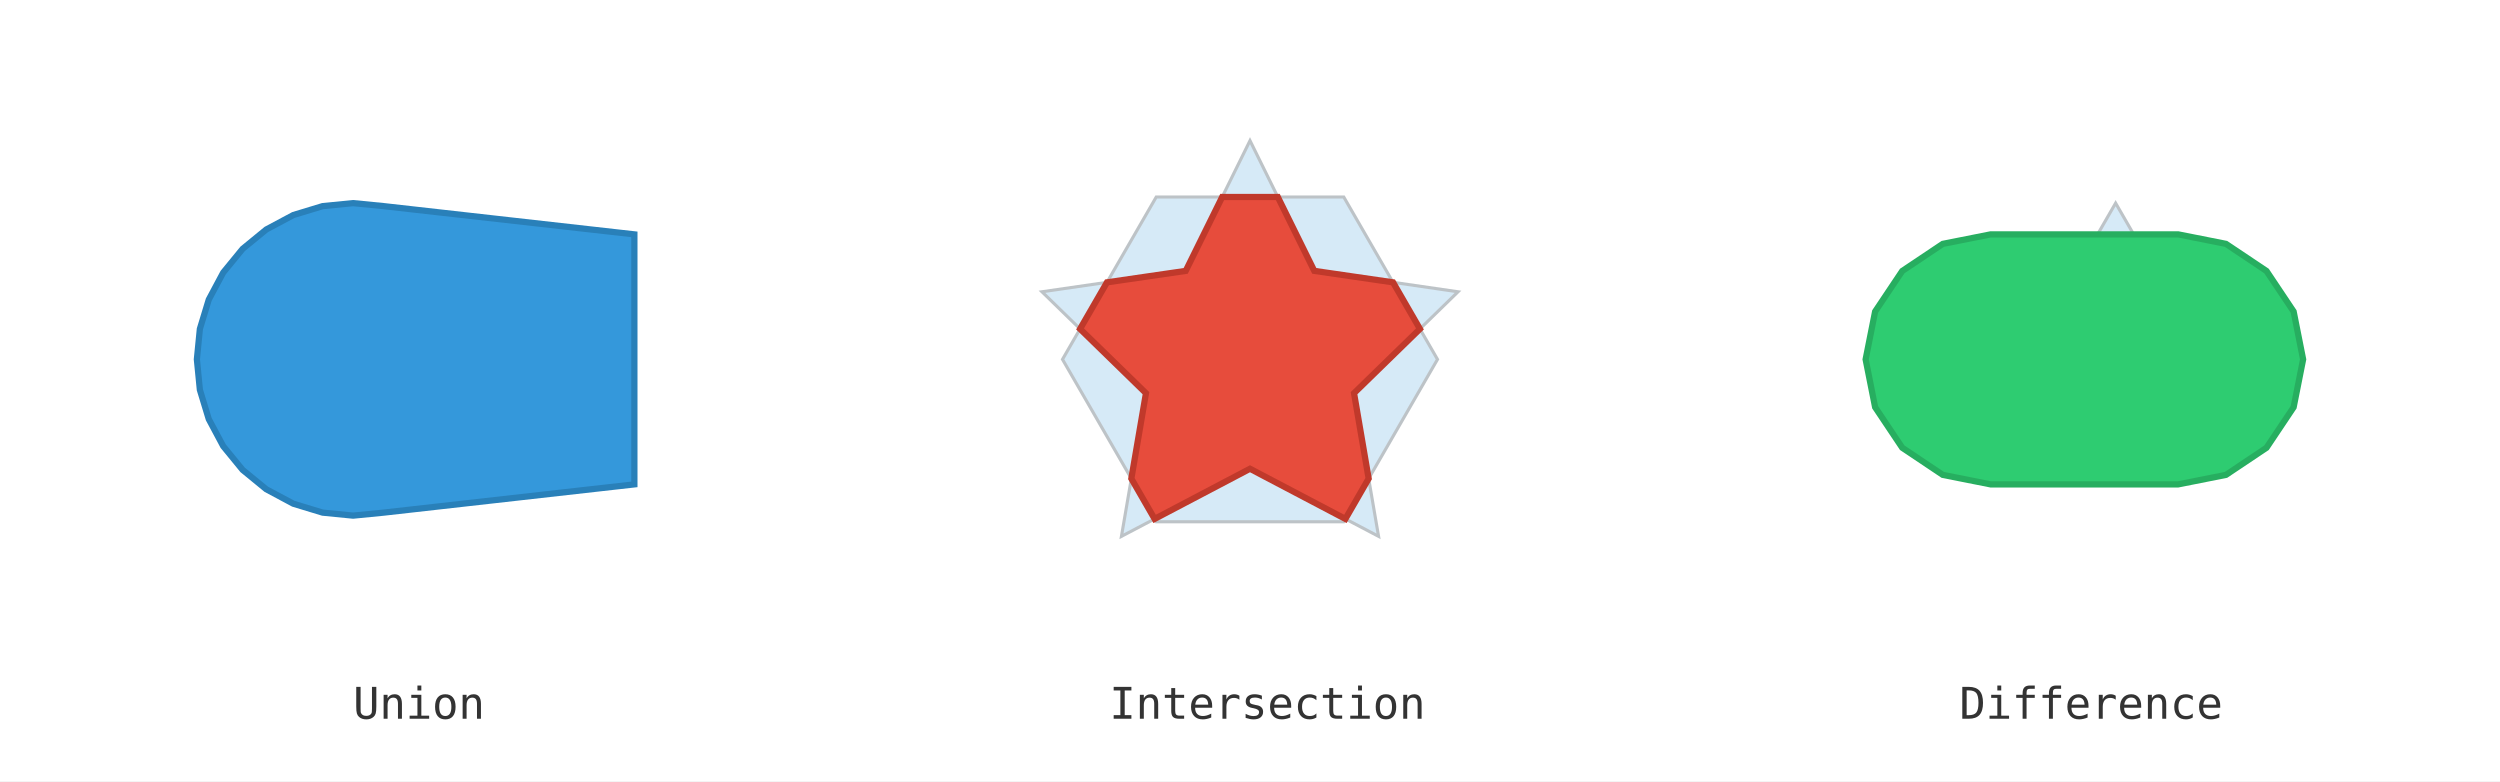
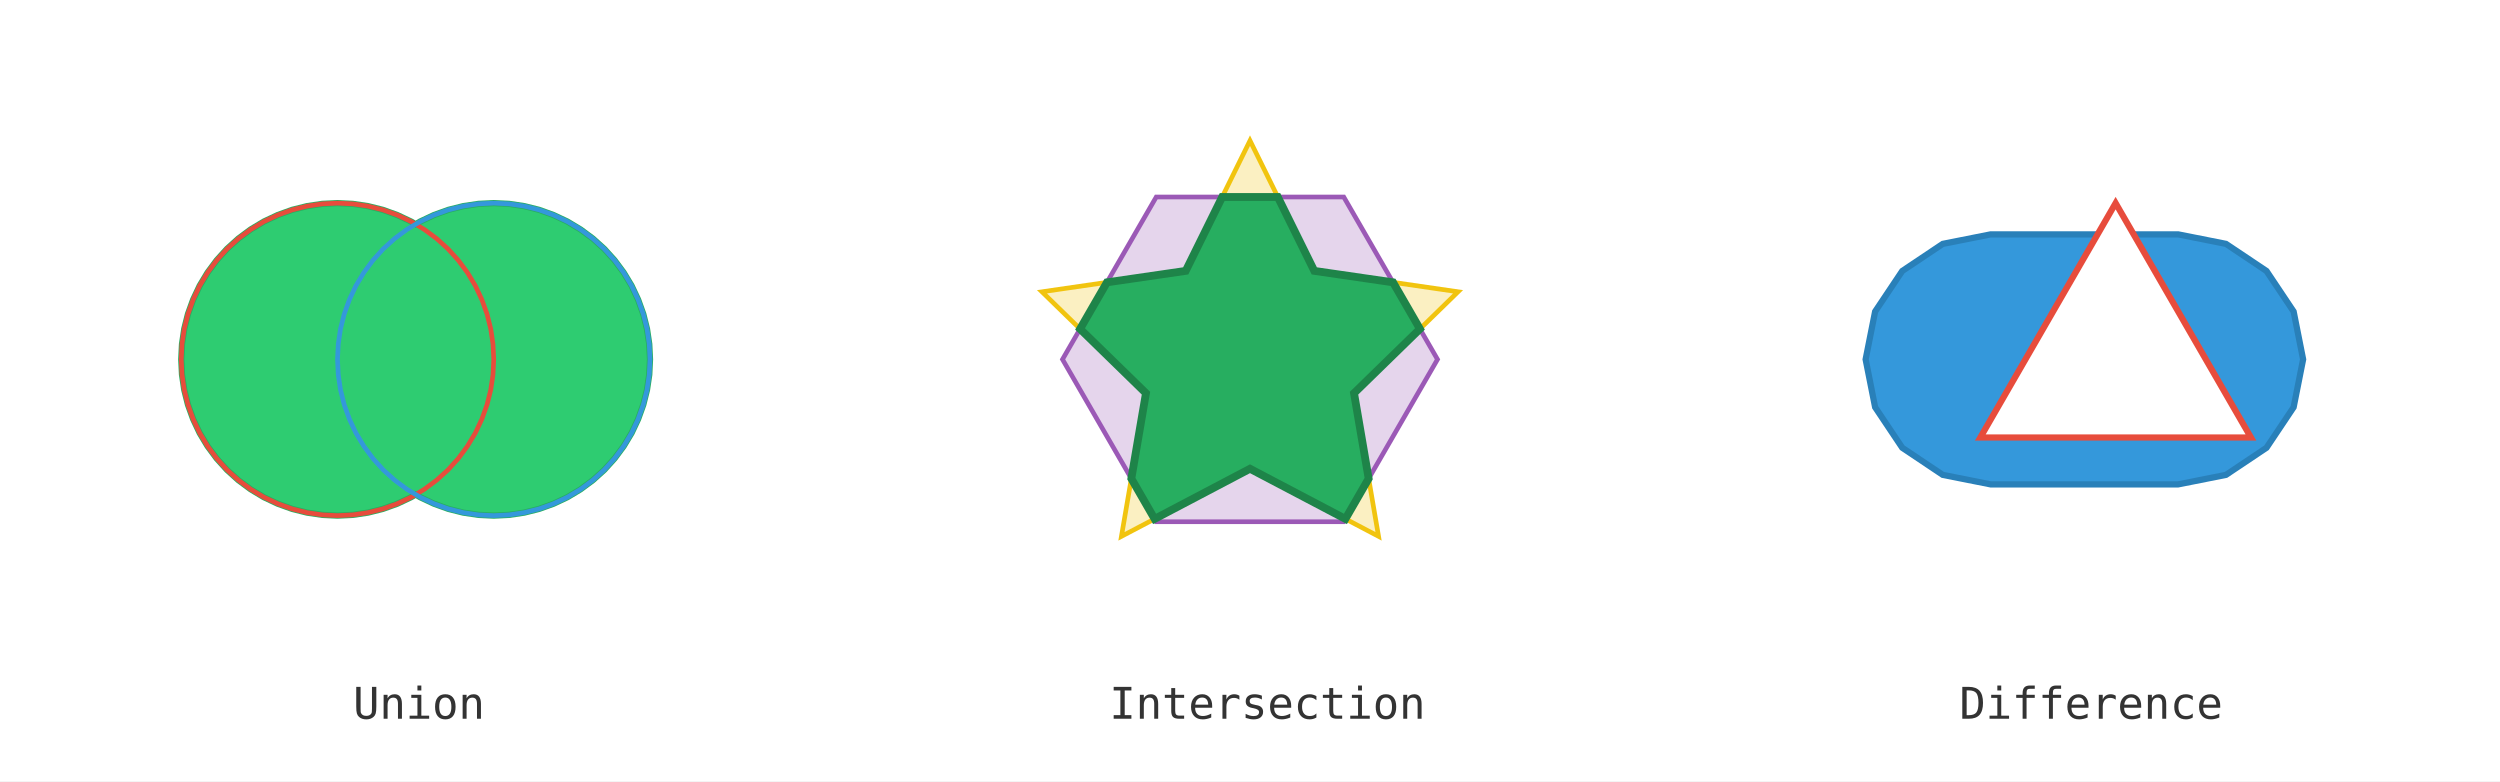
<svg xmlns="http://www.w3.org/2000/svg" width="800" height="250" viewBox="0.00 0.00 800.00 250.00">
  <rect x="0.00" y="0.00" width="800.00" height="250.00" fill="white" />
-   <path d="M 63.00 115.00 L 63.96 105.25 L 66.81 95.87 L 71.43 87.22 L 77.64 79.64 L 85.22 73.43 L 93.87 68.81 L 103.25 65.96 L 113.00 65.00 L 122.75 65.96 L 203.00 75.00 L 203.00 155.00 L 122.75 164.04 L 113.00 165.00 L 103.25 164.04 L 93.87 161.19 L 85.22 156.57 L 77.64 150.36 L 71.43 142.78 L 66.81 134.13 L 63.96 124.75 Z" fill="#3498db" stroke="#2980b9" stroke-width="2" fill-rule="nonzero" />
+   <path d="M 133.00 158.24 L 131.57 159.10 L 127.13 161.19 L 122.51 162.85 L 117.75 164.04 L 112.90 164.76 L 108.00 165.00 L 103.10 164.76 L 98.25 164.04 L 93.49 162.85 L 88.87 161.19 L 84.43 159.10 L 80.22 156.57 L 76.28 153.65 L 72.64 150.36 L 69.35 146.72 L 66.43 142.78 L 63.90 138.57 L 61.81 134.13 L 60.15 129.51 L 58.96 124.75 L 58.24 119.90 L 58.00 115.00 L 58.24 110.10 L 58.96 105.25 L 60.15 100.49 L 61.81 95.87 L 63.90 91.43 L 66.43 87.22 L 69.35 83.28 L 72.64 79.64 L 76.28 76.35 L 80.22 73.43 L 84.43 70.90 L 88.87 68.81 L 93.49 67.15 L 98.25 65.96 L 103.10 65.24 L 108.00 65.00 L 112.90 65.24 L 117.75 65.96 L 122.51 67.15 L 127.13 68.81 L 131.57 70.90 L 133.00 71.76 L 134.43 70.90 L 138.87 68.81 L 143.49 67.15 L 148.25 65.96 L 153.10 65.24 L 158.00 65.00 L 162.90 65.24 L 167.75 65.96 L 172.51 67.15 L 177.13 68.81 L 181.57 70.90 L 185.78 73.43 L 189.72 76.35 L 193.36 79.64 L 196.65 83.28 L 199.57 87.22 L 202.10 91.43 L 204.19 95.87 L 205.85 100.49 L 207.04 105.25 L 207.76 110.10 L 208.00 115.00 L 207.76 119.90 L 207.04 124.75 L 205.85 129.51 L 204.19 134.13 L 202.10 138.57 L 199.57 142.78 L 196.65 146.72 L 193.36 150.36 L 189.72 153.65 L 185.78 156.57 L 181.57 159.10 L 177.13 161.19 L 172.51 162.85 L 167.75 164.04 L 162.90 164.76 L 158.00 165.00 L 153.10 164.76 L 148.25 164.04 L 143.49 162.85 L 138.87 161.19 L 134.43 159.10 Z" fill="#2ecc71" stroke="#27ae60" stroke-width="2" fill-rule="nonzero" />
+   <path d="M 158.00 115.00 L 157.76 119.90 L 157.04 124.75 L 155.85 129.51 L 154.19 134.13 L 152.10 138.57 L 149.57 142.78 L 146.65 146.72 L 143.36 150.36 L 139.72 153.65 L 135.78 156.57 L 131.57 159.10 L 127.13 161.19 L 122.51 162.85 L 117.75 164.04 L 112.90 164.76 L 108.00 165.00 L 103.10 164.76 L 98.25 164.04 L 93.49 162.85 L 88.87 161.19 L 84.43 159.10 L 80.22 156.57 L 76.28 153.65 L 72.64 150.36 L 69.35 146.72 L 66.43 142.78 L 63.90 138.57 L 61.81 134.13 L 60.15 129.51 L 58.96 124.75 L 58.24 119.90 L 58.00 115.00 L 58.24 110.10 L 58.96 105.25 L 60.15 100.49 L 61.81 95.87 L 63.90 91.43 L 66.43 87.22 L 69.35 83.28 L 72.64 79.64 L 76.28 76.35 L 80.22 73.43 L 84.43 70.90 L 88.87 68.81 L 93.49 67.15 L 98.25 65.96 L 103.10 65.24 L 108.00 65.00 L 112.90 65.24 L 117.75 65.96 L 122.51 67.15 L 127.13 68.81 L 131.57 70.90 L 135.78 73.43 L 139.72 76.35 L 143.36 79.64 L 146.65 83.28 L 149.57 87.22 L 152.10 91.43 L 154.19 95.87 L 155.85 100.49 L 157.04 105.25 L 157.76 110.10 Z" fill="none" stroke="#e74c3c" stroke-width="1.5" fill-rule="nonzero" />
+   <path d="M 208.00 115.00 L 207.76 119.90 L 207.04 124.75 L 205.85 129.51 L 204.19 134.13 L 202.10 138.57 L 199.57 142.78 L 196.65 146.72 L 193.36 150.36 L 189.72 153.65 L 185.78 156.57 L 181.57 159.10 L 177.13 161.19 L 172.51 162.85 L 167.75 164.04 L 162.90 164.76 L 158.00 165.00 L 153.10 164.76 L 148.25 164.04 L 143.49 162.85 L 138.87 161.19 L 134.43 159.10 L 130.22 156.57 L 126.28 153.65 L 122.64 150.36 L 119.35 146.72 L 116.43 142.78 L 113.90 138.57 L 111.81 134.13 L 110.15 129.51 L 108.96 124.75 L 108.24 119.90 L 108.00 115.00 L 108.24 110.10 L 108.96 105.25 L 110.15 100.49 L 111.81 95.87 L 113.90 91.43 L 116.43 87.22 L 119.35 83.28 L 122.64 79.64 L 126.28 76.35 L 130.22 73.43 L 134.43 70.90 L 138.87 68.81 L 143.49 67.15 L 148.25 65.96 L 153.10 65.24 L 158.00 65.00 L 162.90 65.24 L 167.75 65.96 L 172.51 67.15 L 177.13 68.81 L 181.57 70.90 L 185.78 73.43 L 189.72 76.35 L 193.36 79.64 L 196.65 83.28 L 199.57 87.22 L 202.10 91.43 L 204.19 95.87 L 205.85 100.49 L 207.04 105.25 L 207.76 110.10 Z" fill="none" stroke="#3498db" stroke-width="1.5" fill-rule="nonzero" />
  <text x="113.00" y="230.00" font-family="monospace" font-size="14.0" fill="#333">Union</text>
-   <path d="M 460.00 115.00 L 430.00 166.96 L 370.00 166.96 L 340.00 115.00 L 370.00 63.04 L 430.00 63.04 Z" fill="rgba(52,152,219,0.2)" stroke="#bdc3c7" stroke-width="1" fill-rule="nonzero" />
-   <path d="M 400.00 45.00 L 420.57 86.68 L 466.57 93.37 L 433.29 125.82 L 441.14 171.63 L 400.00 150.00 L 358.86 171.63 L 366.71 125.82 L 333.43 93.37 L 379.43 86.68 Z" fill="rgba(52,152,219,0.2)" stroke="#bdc3c7" stroke-width="1" fill-rule="nonzero" />
-   <path d="M 408.90 63.04 L 420.57 86.68 L 445.77 90.35 L 454.38 105.26 L 433.29 125.82 L 437.97 153.15 L 430.53 166.05 L 400.00 150.00 L 369.47 166.05 L 362.03 153.15 L 366.71 125.82 L 345.62 105.26 L 354.23 90.35 L 379.43 86.68 L 391.10 63.04 Z" fill="#e74c3c" stroke="#c0392b" stroke-width="2" fill-rule="nonzero" />
+   <path d="M 460.00 115.00 L 430.00 166.96 L 370.00 166.96 L 340.00 115.00 L 370.00 63.04 L 430.00 63.04 Z" fill="rgba(155,89,182,0.25)" stroke="#9b59b6" stroke-width="1.5" fill-rule="nonzero" />
+   <path d="M 400.00 45.00 L 420.57 86.68 L 466.57 93.37 L 433.29 125.82 L 441.14 171.63 L 400.00 150.00 L 358.86 171.63 L 366.71 125.82 L 333.43 93.37 L 379.43 86.68 Z" fill="rgba(241,196,15,0.25)" stroke="#f1c40f" stroke-width="1.5" fill-rule="nonzero" />
+   <path d="M 408.90 63.04 L 420.57 86.68 L 445.77 90.35 L 454.38 105.26 L 433.29 125.82 L 437.97 153.15 L 430.53 166.05 L 400.00 150.00 L 369.47 166.05 L 362.03 153.15 L 366.71 125.82 L 345.62 105.26 L 354.23 90.35 L 379.43 86.68 L 391.10 63.04 Z" fill="#27ae60" stroke="#1e8449" stroke-width="2.5" fill-rule="nonzero" />
  <text x="355.00" y="230.00" font-family="monospace" font-size="14.0" fill="#333">Intersection</text>
-   <path d="M 677.00 65.00 L 720.30 140.00 L 633.70 140.00 Z" fill="rgba(52,152,219,0.2)" stroke="#bdc3c7" stroke-width="1" fill-rule="nonzero" />
-   <path d="M 600.04 99.69 L 608.72 86.72 L 621.69 78.04 L 637.00 75.00 L 671.23 75.00 L 682.77 75.00 L 697.00 75.00 L 712.31 78.04 L 725.28 86.72 L 733.96 99.69 L 737.00 115.00 L 733.96 130.31 L 725.28 143.28 L 712.31 151.96 L 697.00 155.00 L 637.00 155.00 L 621.69 151.96 L 608.72 143.28 L 600.04 130.31 L 597.00 115.00 Z" fill="#2ecc71" stroke="#27ae60" stroke-width="2" fill-rule="nonzero" />
+   <path d="M 697.00 75.00 L 712.31 78.04 L 725.28 86.72 L 733.96 99.69 L 737.00 115.00 L 733.96 130.31 L 725.28 143.28 L 712.31 151.96 L 697.00 155.00 L 637.00 155.00 L 621.69 151.96 L 608.72 143.28 L 600.04 130.31 L 597.00 115.00 L 600.04 99.69 L 608.72 86.72 L 621.69 78.04 L 637.00 75.00 Z" fill="none" stroke="rgba(52,152,219,0.4)" stroke-width="1.5" fill-rule="nonzero" />
+   <path d="M 600.04 99.69 L 608.72 86.72 L 621.69 78.04 L 637.00 75.00 L 671.23 75.00 L 682.77 75.00 L 697.00 75.00 L 712.31 78.04 L 725.28 86.72 L 733.96 99.69 L 737.00 115.00 L 733.96 130.31 L 725.28 143.28 L 712.31 151.96 L 697.00 155.00 L 637.00 155.00 L 621.69 151.96 L 608.72 143.28 L 600.04 130.31 L 597.00 115.00 Z" fill="#3498db" stroke="#2980b9" stroke-width="2" fill-rule="nonzero" />
+   <path d="M 677.00 65.00 L 720.30 140.00 L 633.70 140.00 Z" fill="white" stroke="#e74c3c" stroke-width="2" fill-rule="nonzero" />
  <text x="627.00" y="230.00" font-family="monospace" font-size="14.0" fill="#333">Difference</text>
</svg>
